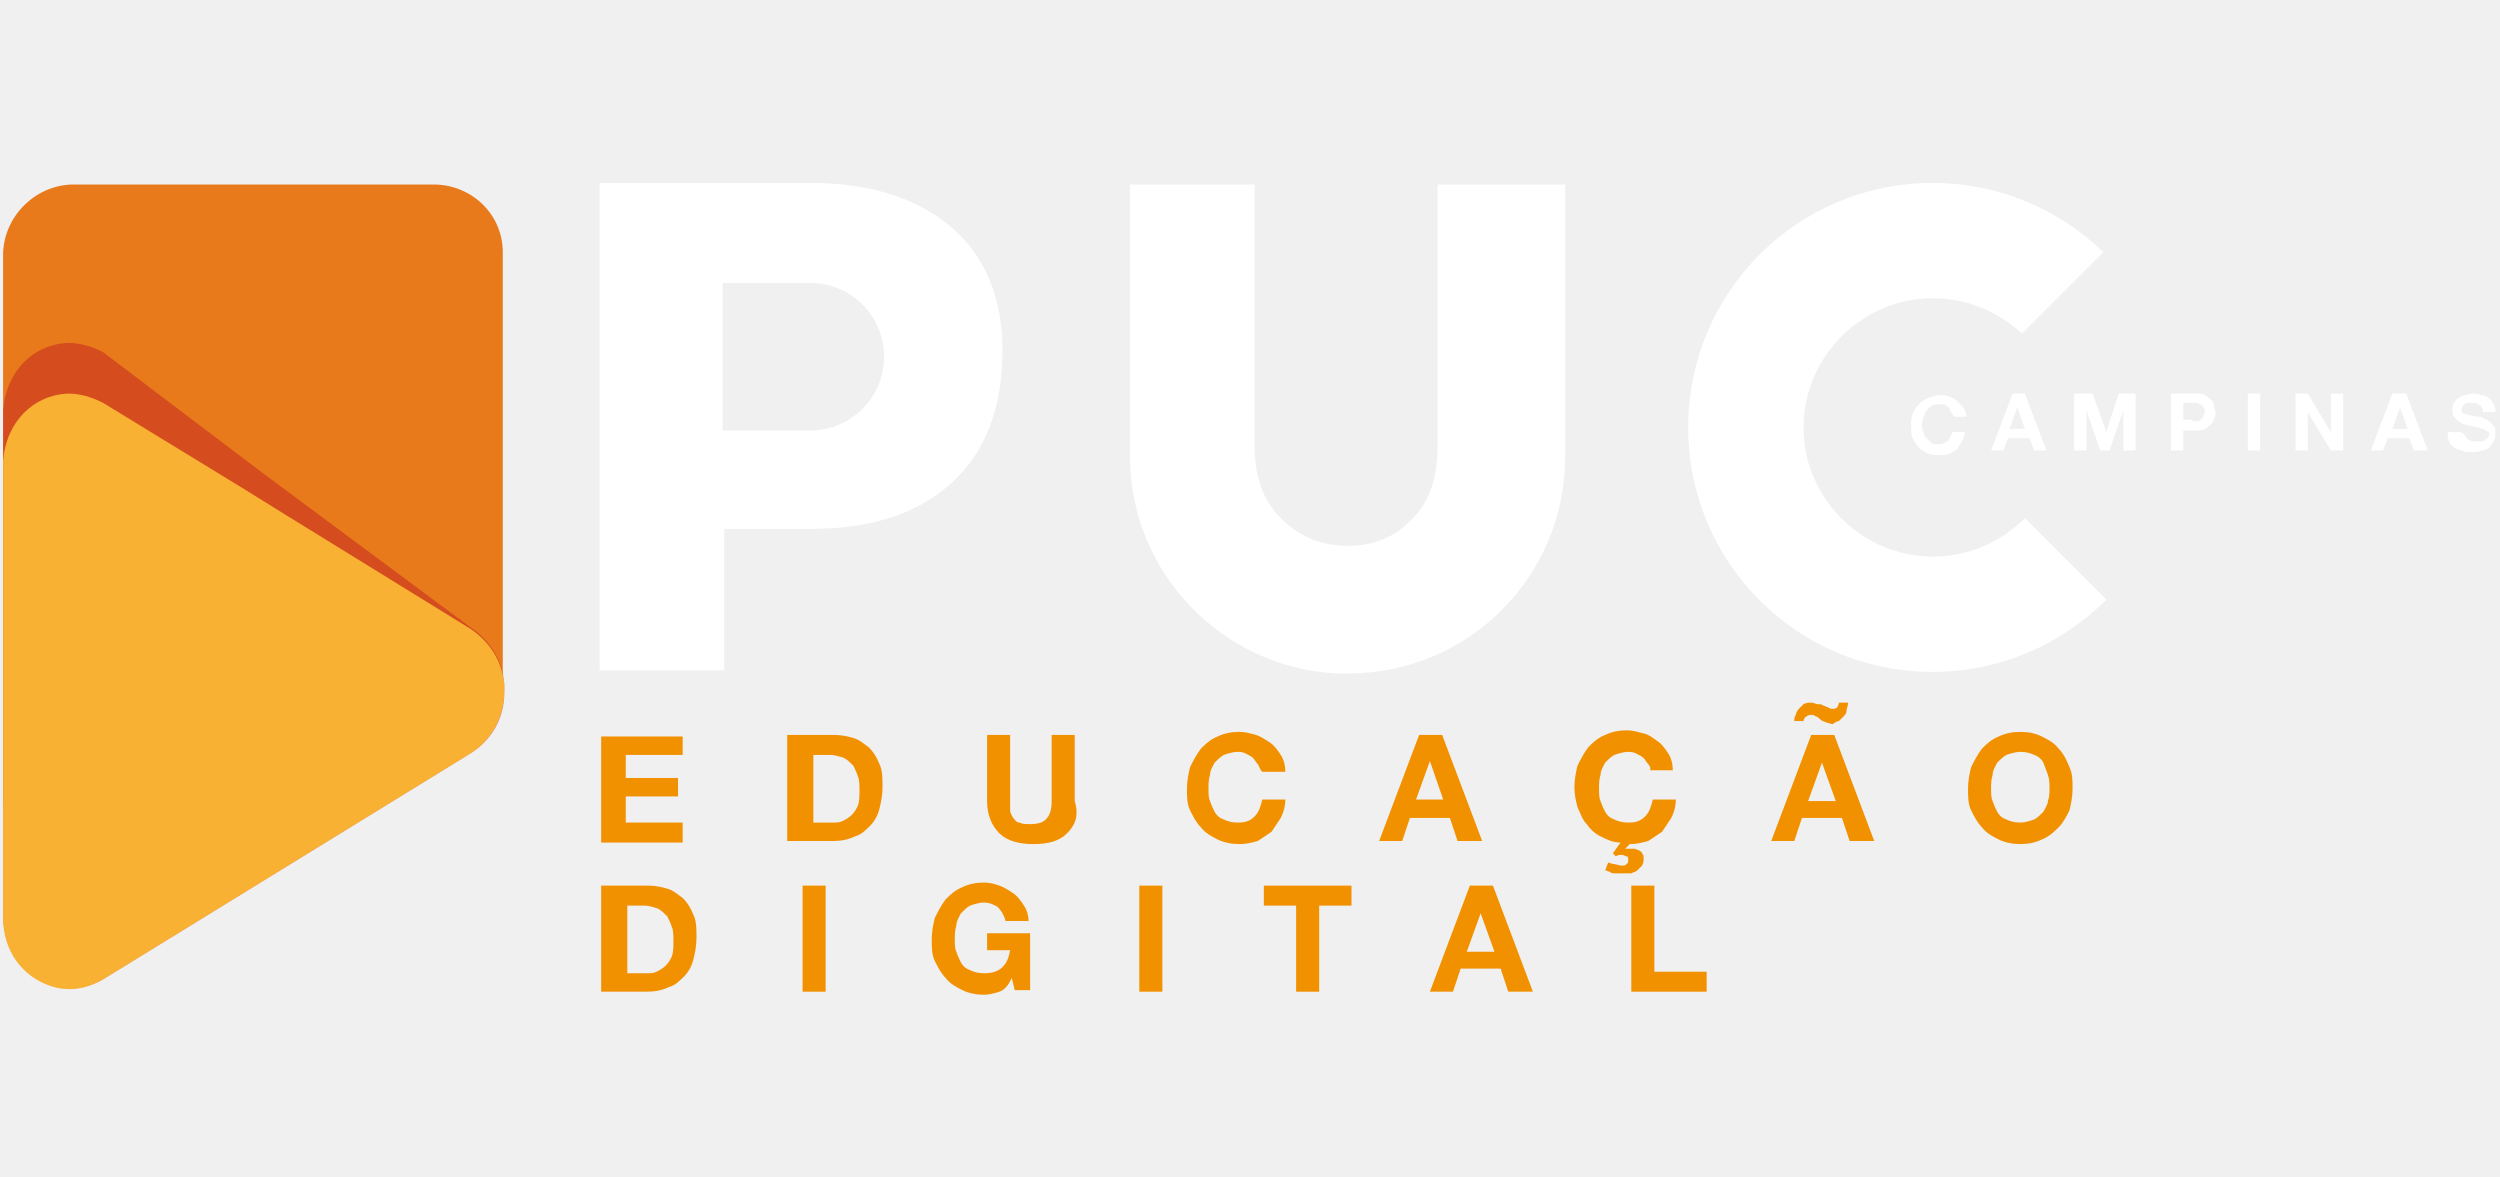
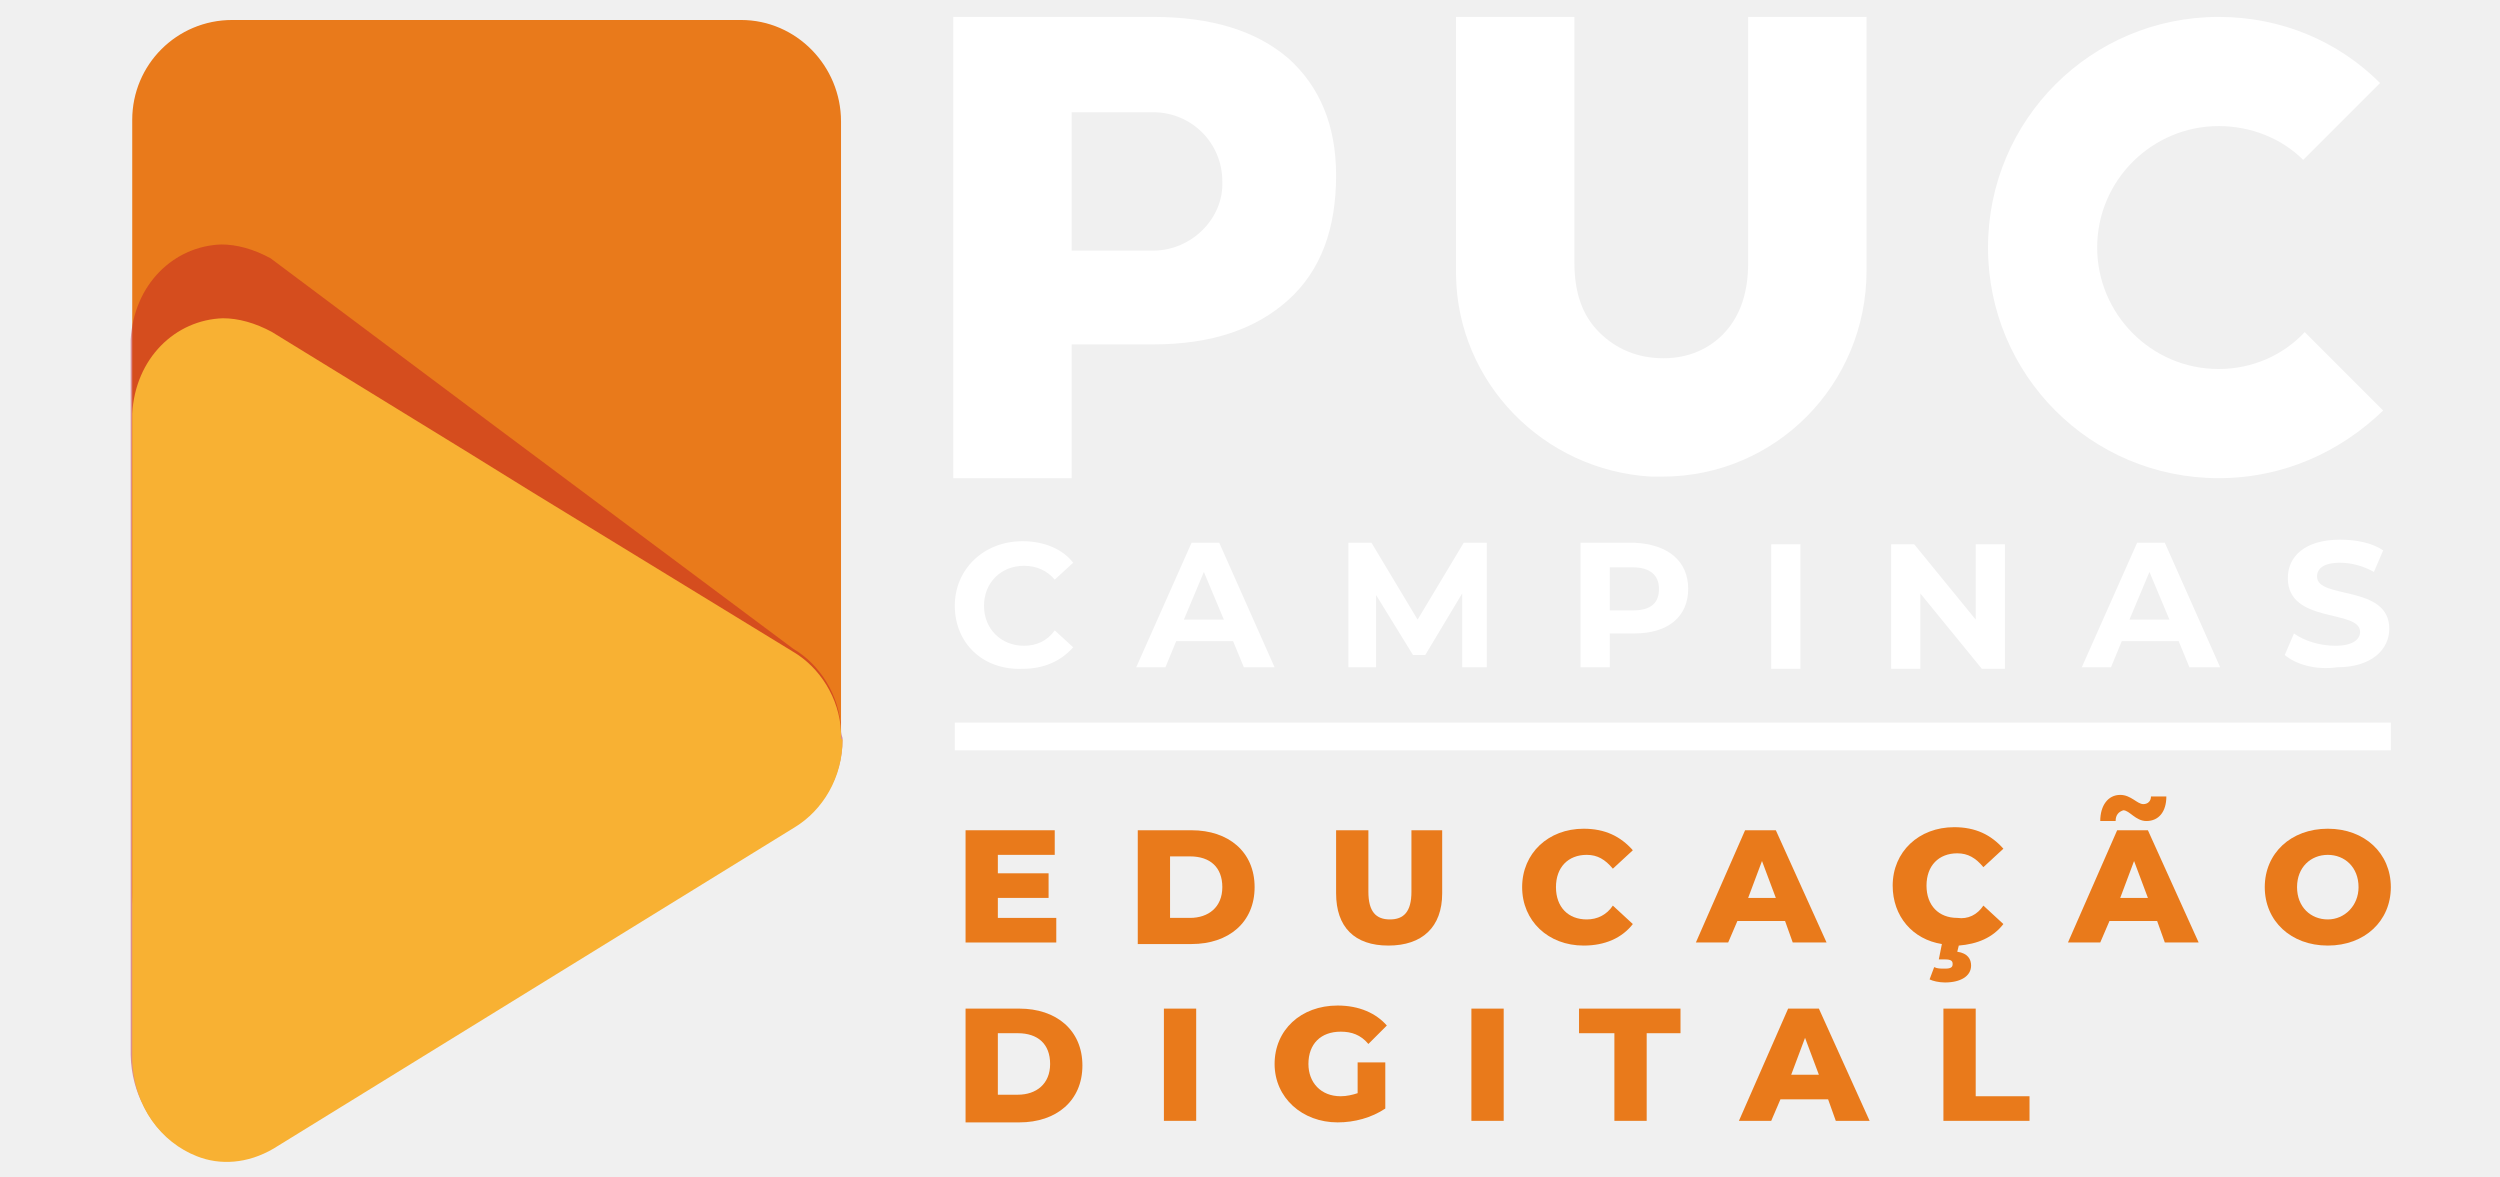
<svg xmlns="http://www.w3.org/2000/svg" version="1.1" id="Layer_1" x="0px" y="0px" viewBox="0 0 162.6 76.5" style="enable-background:new 0 0 162.6 76.5;" xml:space="preserve">
  <style type="text/css">
	.st0{fill:#E97A1B;}
	.st1{opacity:0.45;}
	.st2{fill:#BD1622;}
	.st3{fill:none;}
	.st4{fill:#F8B133;}
- 	.st5{fill:#F29100;}
- 	.st6{fill:#FFFFFF;}
+ 	.st5{fill:#FFFFFF;}
</style>
  <g>
    <g>
      <g>
-         <path class="st0" d="M28.2,12H4.8c-2.5,0-4.6,2.1-4.6,4.6V52c0,2.5,2.1,4.6,4.6,4.6l23.3-7.3c2.5,0,4.6-2.1,4.6-4.6V16.6     C32.8,14,30.7,12,28.2,12z" />
+         <g>
+           <path class="st0" d="M48.2,1.3H15.1c-3.6,0-6.5,2.9-6.5,6.5V58c0,3.6,2.9,6.5,6.5,6.5l33.1-10.3c3.6,0,6.5-2.9,6.5-6.5V7.9      C54.7,4.3,51.8,1.3,48.2,1.3z" />
+         </g>
      </g>
-     </g>
-     <g class="st1">
-       <path class="st2" d="M32.8,44.5c-0.1-1.6-1-2.9-2.2-3.7L17,30.7L6.7,22.9c-0.8-0.4-1.5-0.6-2.3-0.6c-2.2,0.1-4,1.8-4.2,4.4    c0,0.1,0,0.2,0,0.3v32.5c0.1,3.6,3.5,5.8,6.5,4.1l23.9-14.7c1.3-0.8,2.2-2.2,2.2-3.9c0,0,0-0.1,0-0.1    C32.8,44.7,32.8,44.6,32.8,44.5z M32.8,44.5c-0.1-1.6-1-2.9-2.2-3.7l-14.8-9.1l-9.1-5.6c-0.8-0.4-1.5-0.6-2.3-0.6    c-2.2,0.1-4,1.8-4.2,4.4c0,0.1,0,0.2,0,0.3v29.4c0.1,3.6,3.5,5.8,6.5,4.1l23.9-14.7c1.3-0.8,2.2-2.2,2.2-3.9c0,0,0-0.1,0-0.1    C32.8,44.7,32.8,44.6,32.8,44.5z M32.8,44.5c-0.1-1.6-1-2.9-2.2-3.7l-14.8-9.1l-9.1-5.6c-0.8-0.4-1.5-0.6-2.3-0.6    c-2.2,0.1-4,1.8-4.2,4.4c0,0.1,0,0.2,0,0.3v29.4c0.1,3.6,3.5,5.8,6.5,4.1l23.9-14.7c1.3-0.8,2.2-2.2,2.2-3.9c0,0,0-0.1,0-0.1    C32.8,44.7,32.8,44.6,32.8,44.5z M32.8,44.5c-0.1-1.6-1-2.9-2.2-3.7l-14.8-9.1l-9.1-5.6c-0.8-0.4-1.5-0.6-2.3-0.6    c-2.2,0.1-4,1.8-4.2,4.4c0,0.1,0,0.2,0,0.3v29.4c0.1,3.6,3.5,5.8,6.5,4.1l23.9-14.7c1.3-0.8,2.2-2.2,2.2-3.9c0,0,0-0.1,0-0.1    C32.8,44.7,32.8,44.6,32.8,44.5z M32.8,44.5c-0.1-1.6-1-2.9-2.2-3.7l-14.8-9.1l-9.1-5.6c-0.8-0.4-1.5-0.6-2.3-0.6    c-2.2,0.1-4,1.8-4.2,4.4c0,0.1,0,0.2,0,0.3v29.4c0.1,3.6,3.5,5.8,6.5,4.1l23.9-14.7c1.3-0.8,2.2-2.2,2.2-3.9c0,0,0-0.1,0-0.1    C32.8,44.7,32.8,44.6,32.8,44.5z M32.8,44.5c-0.1-1.6-1-2.9-2.2-3.7l-14.8-9.1l-9.1-5.6c-0.8-0.4-1.5-0.6-2.3-0.6    c-2.2,0.1-4,1.8-4.2,4.4c0,0.1,0,0.2,0,0.3v29.4c0.1,3.6,3.5,5.8,6.5,4.1l23.9-14.7c1.3-0.8,2.2-2.2,2.2-3.9c0,0,0-0.1,0-0.1    C32.8,44.7,32.8,44.6,32.8,44.5z" />
-     </g>
-     <g>
-       <line class="st3" x1="14.7" y1="39.1" x2="14.7" y2="38.3" />
-     </g>
-     <g>
-       <path class="st4" d="M32.8,44.9c0-0.1,0-0.1,0-0.2v-0.1c-0.1-1.6-1-2.9-2.2-3.7l-12-7.4l-2.9-1.8l-9-5.5c-0.8-0.4-1.5-0.6-2.3-0.6    c-2.2,0.1-4,1.8-4.2,4.4c0,0.1,0,0.2,0,0.3v29.4c0,2.2,1.3,3.8,3,4.4c1.1,0.4,2.3,0.3,3.5-0.4L30.6,49    C31.9,48.2,32.8,46.7,32.8,44.9C32.8,45,32.8,44.9,32.8,44.9z M32.8,44.9c0-0.1,0-0.1,0-0.2v-0.1c-0.1-1.6-1-2.9-2.2-3.7l-12-7.4    l-2.9-1.8l-9-5.5c-0.8-0.4-1.5-0.6-2.3-0.6c-2.2,0.1-4,1.8-4.2,4.4c0,0.1,0,0.2,0,0.3v29.4c0,2.2,1.3,3.8,3,4.4    c1.1,0.4,2.3,0.3,3.5-0.4L30.6,49C31.9,48.2,32.8,46.7,32.8,44.9C32.8,45,32.8,44.9,32.8,44.9z M32.8,44.9c0-0.1,0-0.1,0-0.2v-0.1    c-0.1-1.6-1-2.9-2.2-3.7l-12-7.4l-2.9-1.8l-9-5.5c-0.8-0.4-1.5-0.6-2.3-0.6c-2.2,0.1-4,1.8-4.2,4.4c0,0.1,0,0.2,0,0.3v29.4    c0,2.2,1.3,3.8,3,4.4c1.1,0.4,2.3,0.3,3.5-0.4L30.6,49C31.9,48.2,32.8,46.7,32.8,44.9C32.8,45,32.8,44.9,32.8,44.9z M32.8,44.9    c0-0.1,0-0.1,0-0.2v-0.1c-0.1-1.6-1-2.9-2.2-3.7l-12-7.4l-2.9-1.8l-9-5.5c-0.8-0.4-1.5-0.6-2.3-0.6c-2.2,0.1-4,1.8-4.2,4.4    c0,0.1,0,0.2,0,0.3v29.4c0,2.2,1.3,3.8,3,4.4c1.1,0.4,2.3,0.3,3.5-0.4L30.6,49C31.9,48.2,32.8,46.7,32.8,44.9    C32.8,45,32.8,44.9,32.8,44.9z M32.8,44.9c0-0.1,0-0.1,0-0.2v-0.1c-0.1-1.6-1-2.9-2.2-3.7l-12-7.4l-2.9-1.8l-9-5.5    c-0.8-0.4-1.5-0.6-2.3-0.6c-2.2,0.1-4,1.8-4.2,4.4c0,0.1,0,0.2,0,0.3v29.4c0,2.2,1.3,3.8,3,4.4c1.1,0.4,2.3,0.3,3.5-0.4L30.6,49    C31.9,48.2,32.8,46.7,32.8,44.9C32.8,45,32.8,44.9,32.8,44.9z M32.8,44.9c0-0.1,0-0.1,0-0.2v-0.1c-0.1-1.6-1-2.9-2.2-3.7l-12-7.4    l-2.9-1.8l-9-5.5c-0.8-0.4-1.5-0.6-2.3-0.6c-2.2,0.1-4,1.8-4.2,4.4c0,0.1,0,0.2,0,0.3v29.4c0,2.2,1.3,3.8,3,4.4    c1.1,0.4,2.3,0.3,3.5-0.4L30.6,49C31.9,48.2,32.8,46.7,32.8,44.9C32.8,45,32.8,44.9,32.8,44.9z" />
-     </g>
-     <g>
-       <path class="st5" d="M44.4,47.8v1.3h-3.7v1.5h3.4v1.2h-3.4v1.7h3.7v1.3h-5.3v-6.9H44.4z" />
-       <path class="st5" d="M54.3,47.8c0.4,0,0.9,0.1,1.2,0.2c0.4,0.1,0.7,0.4,1,0.6c0.3,0.3,0.5,0.6,0.7,1.1c0.2,0.4,0.2,0.9,0.2,1.5    c0,0.5-0.1,1-0.2,1.4c-0.1,0.4-0.3,0.8-0.6,1.1c-0.3,0.3-0.6,0.6-1,0.7c-0.4,0.2-0.9,0.3-1.4,0.3h-3v-6.9H54.3z M54.2,53.5    c0.2,0,0.4,0,0.6-0.1c0.2-0.1,0.4-0.2,0.6-0.4c0.2-0.2,0.3-0.4,0.4-0.6c0.1-0.3,0.1-0.6,0.1-1c0-0.3,0-0.7-0.1-0.9    c-0.1-0.3-0.2-0.5-0.3-0.7c-0.2-0.2-0.4-0.4-0.6-0.5c-0.3-0.1-0.6-0.2-0.9-0.2h-1.1v4.4H54.2z" />
-       <path class="st5" d="M69.4,54.2c-0.5,0.5-1.2,0.7-2.2,0.7c-0.9,0-1.7-0.2-2.2-0.7c-0.5-0.5-0.8-1.2-0.8-2.1v-4.3h1.5v4.3    c0,0.2,0,0.4,0,0.6c0,0.2,0.1,0.3,0.2,0.5c0.1,0.1,0.2,0.3,0.4,0.3c0.2,0.1,0.4,0.1,0.7,0.1c0.5,0,0.9-0.1,1.1-0.4    c0.2-0.2,0.3-0.6,0.3-1.1v-4.3h1.5v4.3C70.2,53.1,69.9,53.7,69.4,54.2z" />
-       <path class="st5" d="M81.8,49.7c-0.1-0.1-0.2-0.3-0.3-0.4c-0.1-0.1-0.3-0.2-0.5-0.3c-0.2-0.1-0.4-0.1-0.5-0.1    c-0.3,0-0.6,0.1-0.9,0.2c-0.2,0.1-0.4,0.3-0.6,0.5c-0.1,0.2-0.3,0.5-0.3,0.8c-0.1,0.3-0.1,0.6-0.1,0.9c0,0.3,0,0.6,0.1,0.8    c0.1,0.3,0.2,0.5,0.3,0.7c0.1,0.2,0.3,0.4,0.6,0.5c0.2,0.1,0.5,0.2,0.9,0.2c0.5,0,0.8-0.1,1.1-0.4c0.3-0.3,0.4-0.7,0.5-1.1h1.5    c0,0.4-0.1,0.8-0.3,1.2c-0.2,0.3-0.4,0.6-0.6,0.9c-0.3,0.2-0.6,0.4-0.9,0.6c-0.4,0.1-0.7,0.2-1.2,0.2c-0.5,0-1-0.1-1.4-0.3    c-0.4-0.2-0.8-0.4-1.1-0.8c-0.3-0.3-0.5-0.7-0.7-1.1c-0.2-0.4-0.2-0.9-0.2-1.4c0-0.5,0.1-1,0.2-1.4c0.2-0.4,0.4-0.8,0.7-1.2    c0.3-0.3,0.6-0.6,1.1-0.8c0.4-0.2,0.9-0.3,1.4-0.3c0.4,0,0.7,0.1,1.1,0.2c0.3,0.1,0.6,0.3,0.9,0.5c0.3,0.2,0.5,0.5,0.7,0.8    c0.2,0.3,0.3,0.7,0.3,1.1h-1.5C81.9,50,81.9,49.8,81.8,49.7z" />
-       <path class="st5" d="M93.8,47.8l2.6,6.9h-1.6l-0.5-1.5h-2.6l-0.5,1.5h-1.5l2.6-6.9H93.8z M93.9,52.1L93,49.5h0l-0.9,2.5H93.9z" />
-       <path class="st5" d="M107.2,49.7c-0.1-0.1-0.2-0.3-0.3-0.4c-0.1-0.1-0.3-0.2-0.5-0.3c-0.2-0.1-0.4-0.1-0.5-0.1    c-0.3,0-0.6,0.1-0.9,0.2c-0.2,0.1-0.4,0.3-0.6,0.5c-0.1,0.2-0.3,0.5-0.3,0.8c-0.1,0.3-0.1,0.6-0.1,0.9c0,0.3,0,0.6,0.1,0.8    c0.1,0.3,0.2,0.5,0.3,0.7c0.1,0.2,0.3,0.4,0.6,0.5c0.2,0.1,0.5,0.2,0.9,0.2c0.5,0,0.8-0.1,1.1-0.4c0.3-0.3,0.4-0.7,0.5-1.1h1.5    c0,0.4-0.1,0.8-0.3,1.2c-0.2,0.3-0.4,0.6-0.6,0.9c-0.3,0.2-0.6,0.4-0.9,0.6c-0.4,0.1-0.7,0.2-1.2,0.2l-0.3,0.3h0    c0.1,0,0.2,0,0.3,0c0.1,0,0.2,0,0.3,0c0.1,0,0.2,0.1,0.3,0.1c0.1,0.1,0.2,0.1,0.2,0.2c0.1,0.1,0.1,0.2,0.1,0.3    c0,0.2,0,0.3-0.1,0.5c-0.1,0.1-0.2,0.2-0.3,0.3c-0.1,0.1-0.2,0.1-0.4,0.2c-0.1,0-0.3,0-0.4,0c-0.2,0-0.3,0-0.4,0    c-0.1,0-0.2,0-0.3,0s-0.2,0-0.3-0.1c-0.1,0-0.2-0.1-0.3-0.1l0.2-0.5c0.1,0,0.2,0.1,0.4,0.1c0.1,0,0.3,0.1,0.5,0.1    c0.1,0,0.2,0,0.3-0.1c0.1-0.1,0.1-0.1,0.1-0.3c0-0.1,0-0.2-0.1-0.2c-0.1,0-0.2-0.1-0.3-0.1c-0.1,0-0.3,0-0.4,0.1l-0.2-0.2l0.5-0.7    c-0.5,0-0.9-0.2-1.3-0.4c-0.4-0.2-0.7-0.5-0.9-0.8c-0.3-0.3-0.4-0.7-0.6-1.1c-0.1-0.4-0.2-0.8-0.2-1.3c0-0.5,0.1-1,0.2-1.4    c0.2-0.4,0.4-0.8,0.7-1.2c0.3-0.3,0.6-0.6,1.1-0.8c0.4-0.2,0.9-0.3,1.4-0.3c0.4,0,0.7,0.1,1.1,0.2s0.6,0.3,0.9,0.5    c0.3,0.2,0.5,0.5,0.7,0.8c0.2,0.3,0.3,0.7,0.3,1.1h-1.5C107.4,50,107.3,49.8,107.2,49.7z" />
-       <path class="st5" d="M119.3,47.8l2.6,6.9h-1.6l-0.5-1.5h-2.6l-0.5,1.5h-1.5l2.6-6.9H119.3z M119.6,46.9c0.1-0.1,0.2-0.2,0.3-0.3    c0.1-0.1,0.2-0.2,0.2-0.4c0-0.1,0.1-0.3,0.1-0.5h-0.6c0,0.1-0.1,0.3-0.1,0.3c-0.1,0.1-0.2,0.1-0.3,0.1c-0.1,0-0.2,0-0.3-0.1    c-0.1,0-0.2-0.1-0.3-0.1c-0.1-0.1-0.2-0.1-0.4-0.1c-0.1,0-0.2-0.1-0.4-0.1c-0.2,0-0.3,0-0.5,0.1c-0.1,0.1-0.2,0.2-0.3,0.3    c-0.1,0.1-0.2,0.3-0.2,0.4c-0.1,0.1-0.1,0.3-0.1,0.4h0.6c0-0.1,0.1-0.3,0.2-0.3c0.1-0.1,0.2-0.1,0.3-0.1c0.1,0,0.2,0,0.3,0.1    c0.1,0,0.2,0.1,0.3,0.2c0.1,0.1,0.2,0.1,0.4,0.2c0.1,0,0.3,0.1,0.4,0.1C119.3,47,119.5,46.9,119.6,46.9z M119.4,52.1l-0.9-2.5h0    l-0.9,2.5H119.4z" />
-       <path class="st5" d="M128.2,49.9c0.2-0.4,0.4-0.8,0.7-1.2c0.3-0.3,0.6-0.6,1.1-0.8c0.4-0.2,0.9-0.3,1.4-0.3c0.5,0,1,0.1,1.4,0.3    c0.4,0.2,0.8,0.4,1.1,0.8c0.3,0.3,0.5,0.7,0.7,1.2c0.2,0.4,0.2,0.9,0.2,1.4c0,0.5-0.1,1-0.2,1.4c-0.2,0.4-0.4,0.8-0.7,1.1    c-0.3,0.3-0.6,0.6-1.1,0.8c-0.4,0.2-0.9,0.3-1.4,0.3c-0.5,0-1-0.1-1.4-0.3c-0.4-0.2-0.8-0.4-1.1-0.8c-0.3-0.3-0.5-0.7-0.7-1.1    c-0.2-0.4-0.2-0.9-0.2-1.4C128,50.8,128.1,50.3,128.2,49.9z M129.6,52.1c0.1,0.3,0.2,0.5,0.3,0.7c0.1,0.2,0.3,0.4,0.6,0.5    c0.2,0.1,0.5,0.2,0.9,0.2c0.3,0,0.6-0.1,0.9-0.2c0.2-0.1,0.4-0.3,0.6-0.5c0.1-0.2,0.3-0.5,0.3-0.7c0.1-0.3,0.1-0.6,0.1-0.8    c0-0.3,0-0.6-0.1-0.9c-0.1-0.3-0.2-0.5-0.3-0.8c-0.1-0.2-0.3-0.4-0.6-0.5c-0.2-0.1-0.5-0.2-0.9-0.2c-0.3,0-0.6,0.1-0.9,0.2    c-0.2,0.1-0.4,0.3-0.6,0.5c-0.1,0.2-0.3,0.5-0.3,0.8c-0.1,0.3-0.1,0.6-0.1,0.9C129.5,51.6,129.5,51.9,129.6,52.1z" />
-       <path class="st5" d="M42.2,57.6c0.4,0,0.9,0.1,1.2,0.2c0.4,0.1,0.7,0.4,1,0.6c0.3,0.3,0.5,0.6,0.7,1.1c0.2,0.4,0.2,0.9,0.2,1.5    c0,0.5-0.1,1-0.2,1.4c-0.1,0.4-0.3,0.8-0.6,1.1c-0.3,0.3-0.6,0.6-1,0.7c-0.4,0.2-0.9,0.3-1.4,0.3h-3v-6.9H42.2z M42.1,63.3    c0.2,0,0.4,0,0.6-0.1c0.2-0.1,0.4-0.2,0.6-0.4c0.2-0.2,0.3-0.4,0.4-0.6c0.1-0.3,0.1-0.6,0.1-1c0-0.3,0-0.7-0.1-0.9    c-0.1-0.3-0.2-0.5-0.3-0.7c-0.2-0.2-0.4-0.4-0.6-0.5c-0.3-0.1-0.6-0.2-0.9-0.2h-1.1v4.4H42.1z" />
-       <path class="st5" d="M53.7,57.6v6.9h-1.5v-6.9H53.7z" />
-       <path class="st5" d="M65,64.5c-0.3,0.1-0.7,0.2-1,0.2c-0.5,0-1-0.1-1.4-0.3c-0.4-0.2-0.8-0.4-1.1-0.8c-0.3-0.3-0.5-0.7-0.7-1.1    c-0.2-0.4-0.2-0.9-0.2-1.4c0-0.5,0.1-1,0.2-1.4c0.2-0.4,0.4-0.8,0.7-1.2c0.3-0.3,0.6-0.6,1.1-0.8c0.4-0.2,0.9-0.3,1.4-0.3    c0.4,0,0.7,0.1,1,0.2c0.3,0.1,0.6,0.3,0.9,0.5c0.3,0.2,0.5,0.5,0.7,0.8c0.2,0.3,0.3,0.7,0.3,1h-1.5c-0.1-0.4-0.3-0.7-0.5-0.9    c-0.3-0.2-0.6-0.3-0.9-0.3c-0.3,0-0.6,0.1-0.9,0.2c-0.2,0.1-0.4,0.3-0.6,0.5c-0.1,0.2-0.3,0.5-0.3,0.8c-0.1,0.3-0.1,0.6-0.1,0.9    c0,0.3,0,0.6,0.1,0.8c0.1,0.3,0.2,0.5,0.3,0.7c0.1,0.2,0.3,0.4,0.6,0.5c0.2,0.1,0.5,0.2,0.9,0.2c0.5,0,0.9-0.1,1.2-0.4    c0.3-0.3,0.4-0.6,0.5-1.1h-1.5v-1.1H67v3.7h-1l-0.2-0.8C65.6,64.1,65.3,64.4,65,64.5z" />
-       <path class="st5" d="M75.6,57.6v6.9h-1.5v-6.9H75.6z" />
-       <path class="st5" d="M82.2,58.9v-1.3h5.7v1.3h-2.1v5.6h-1.5v-5.6H82.2z" />
-       <path class="st5" d="M97.1,57.6l2.6,6.9h-1.6L97.6,63H95l-0.5,1.5h-1.5l2.6-6.9H97.1z M97.2,61.9l-0.9-2.5h0l-0.9,2.5H97.2z" />
-       <path class="st5" d="M107.6,57.6v5.6h3.4v1.3h-4.9v-6.9H107.6z" />
+       <g class="st1">
+         <path class="st2" d="M54.7,47.4c-0.1-2.2-1.4-4.2-3.1-5.2L32.3,27.8l-14.7-11c-1.1-0.6-2.2-0.9-3.2-0.9c-3.1,0.1-5.7,2.6-5.9,6.2     c0,0.1,0,0.2,0,0.4v46.1c0.1,5.1,4.9,8.2,9.2,5.8l33.9-20.9c1.8-1.1,3.1-3.2,3.1-5.6c0,0,0-0.1,0-0.1     C54.7,47.7,54.7,47.6,54.7,47.4z M54.7,47.4c-0.1-2.2-1.4-4.2-3.1-5.2l-21-12.9l-12.9-7.9c-1.1-0.6-2.2-0.9-3.2-0.8     c-3.1,0.1-5.7,2.6-5.9,6.2c0,0.1,0,0.2,0,0.4v41.6c0.1,5.1,4.9,8.2,9.2,5.8l33.9-20.9c1.8-1.1,3.1-3.2,3.1-5.6c0,0,0-0.1,0-0.1     C54.7,47.7,54.7,47.6,54.7,47.4z M54.7,47.4c-0.1-2.2-1.4-4.2-3.1-5.2l-21-12.9l-12.9-7.9c-1.1-0.6-2.2-0.9-3.2-0.8     c-3.1,0.1-5.7,2.6-5.9,6.2c0,0.1,0,0.2,0,0.4v41.6c0.1,5.1,4.9,8.2,9.2,5.8l33.9-20.9c1.8-1.1,3.1-3.2,3.1-5.6c0,0,0-0.1,0-0.1     C54.7,47.7,54.7,47.6,54.7,47.4z M54.7,47.4c-0.1-2.2-1.4-4.2-3.1-5.2l-21-12.9l-12.9-7.9c-1.1-0.6-2.2-0.9-3.2-0.8     c-3.1,0.1-5.7,2.6-5.9,6.2c0,0.1,0,0.2,0,0.4v41.6c0.1,5.1,4.9,8.2,9.2,5.8l33.9-20.9c1.8-1.1,3.1-3.2,3.1-5.6c0,0,0-0.1,0-0.1     C54.7,47.7,54.7,47.6,54.7,47.4z M54.7,47.4c-0.1-2.2-1.4-4.2-3.1-5.2l-21-12.9l-12.9-7.9c-1.1-0.6-2.2-0.9-3.2-0.8     c-3.1,0.1-5.7,2.6-5.9,6.2c0,0.1,0,0.2,0,0.4v41.6c0.1,5.1,4.9,8.2,9.2,5.8l33.9-20.9c1.8-1.1,3.1-3.2,3.1-5.6c0,0,0-0.1,0-0.1     C54.7,47.7,54.7,47.6,54.7,47.4z M54.7,47.4c-0.1-2.2-1.4-4.2-3.1-5.2l-21-12.9l-12.9-7.9c-1.1-0.6-2.2-0.9-3.2-0.8     c-3.1,0.1-5.7,2.6-5.9,6.2c0,0.1,0,0.2,0,0.4v41.6c0.1,5.1,4.9,8.2,9.2,5.8l33.9-20.9c1.8-1.1,3.1-3.2,3.1-5.6c0,0,0-0.1,0-0.1     C54.7,47.7,54.7,47.6,54.7,47.4z" />
+       </g>
+       <g>
+         <line class="st3" x1="31.6" y1="39.8" x2="31.6" y2="38.6" />
+       </g>
+       <g>
+         <path class="st4" d="M54.7,48c0-0.1,0-0.2,0-0.3v-0.1c-0.1-2.2-1.4-4.2-3.1-5.2L34.6,32l-4.2-2.6l-12.7-7.8     c-1.1-0.6-2.2-0.9-3.2-0.9c-3.1,0.1-5.7,2.6-5.9,6.2c0,0.1,0,0.2,0,0.4v41.6c0.1,3.1,1.9,5.4,4.2,6.3c1.5,0.6,3.3,0.5,5-0.5     l33.9-20.9c1.8-1.1,3.1-3.2,3.1-5.7C54.7,48.1,54.7,48,54.7,48z M54.7,48c0-0.1,0-0.2,0-0.3v-0.1c-0.1-2.2-1.4-4.2-3.1-5.2     L34.6,32l-4.2-2.6l-12.7-7.8c-1.1-0.6-2.2-0.9-3.2-0.9c-3.1,0.1-5.7,2.6-5.9,6.2c0,0.1,0,0.2,0,0.4v41.6c0.1,3.1,1.9,5.4,4.2,6.3     c1.5,0.6,3.3,0.5,5-0.5l33.9-20.9c1.8-1.1,3.1-3.2,3.1-5.7C54.7,48.1,54.7,48,54.7,48z M54.7,48c0-0.1,0-0.2,0-0.3v-0.1     c-0.1-2.2-1.4-4.2-3.1-5.2L34.6,32l-4.2-2.6l-12.7-7.8c-1.1-0.6-2.2-0.9-3.2-0.9c-3.1,0.1-5.7,2.6-5.9,6.2c0,0.1,0,0.2,0,0.4     v41.6c0.1,3.1,1.9,5.4,4.2,6.3c1.5,0.6,3.3,0.5,5-0.5l33.9-20.9c1.8-1.1,3.1-3.2,3.1-5.7C54.7,48.1,54.7,48,54.7,48z M54.7,48     c0-0.1,0-0.2,0-0.3v-0.1c-0.1-2.2-1.4-4.2-3.1-5.2L34.6,32l-4.2-2.6l-12.7-7.8c-1.1-0.6-2.2-0.9-3.2-0.9     c-3.1,0.1-5.7,2.6-5.9,6.2c0,0.1,0,0.2,0,0.4v41.6c0.1,3.1,1.9,5.4,4.2,6.3c1.5,0.6,3.3,0.5,5-0.5l33.9-20.9     c1.8-1.1,3.1-3.2,3.1-5.7C54.7,48.1,54.7,48,54.7,48z M54.7,48c0-0.1,0-0.2,0-0.3v-0.1c-0.1-2.2-1.4-4.2-3.1-5.2L34.6,32     l-4.2-2.6l-12.7-7.8c-1.1-0.6-2.2-0.9-3.2-0.9c-3.1,0.1-5.7,2.6-5.9,6.2c0,0.1,0,0.2,0,0.4v41.6c0.1,3.1,1.9,5.4,4.2,6.3     c1.5,0.6,3.3,0.5,5-0.5l33.9-20.9c1.8-1.1,3.1-3.2,3.1-5.7C54.7,48.1,54.7,48,54.7,48z M54.7,48c0-0.1,0-0.2,0-0.3v-0.1     c-0.1-2.2-1.4-4.2-3.1-5.2L34.6,32l-4.2-2.6l-12.7-7.8c-1.1-0.6-2.2-0.9-3.2-0.9c-3.1,0.1-5.7,2.6-5.9,6.2c0,0.1,0,0.2,0,0.4     v41.6c0.1,3.1,1.9,5.4,4.2,6.3c1.5,0.6,3.3,0.5,5-0.5l33.9-20.9c1.8-1.1,3.1-3.2,3.1-5.7C54.7,48.1,54.7,48,54.7,48z" />
+       </g>
    </g>
    <g>
      <g>
-         <g>
-           <path class="st6" d="M61.9,14.8c-2.2-1.9-5.3-2.9-9.2-2.9H39v31.7h8.1v-9.2h5.6c4,0,7-1,9.2-3c2.2-2,3.3-4.9,3.3-8.6      C65.2,19.4,64.1,16.7,61.9,14.8L61.9,14.8z M52.7,28c-0.1,0-0.1,0-0.2,0c-0.1,0-0.2,0-0.3,0h-5.2v-9.6h5.2c0.1,0,0.2,0,0.3,0      c0.1,0,0.1,0,0.2,0c2.6,0,4.8,2.1,4.8,4.8C57.5,25.9,55.3,28,52.7,28z" />
-         </g>
-         <g>
-           <path class="st6" d="M93.5,12v4.8v12.2c0,2-0.5,3.6-1.6,4.7c-1.1,1.2-2.5,1.8-4.2,1.8c-1.8,0-3.2-0.6-4.4-1.8      c-1.2-1.2-1.7-2.8-1.7-4.7V16.8V12h-8.1v17.3c0,0.1,0,0.2,0,0.3c0,0.1,0,0.2,0,0.3c0.1,7.4,6,13.5,13.4,13.9c0.3,0,0.5,0,0.8,0      c0,0,0,0,0,0c7.8,0,14.1-6.3,14.1-14.1V12H93.5z" />
-         </g>
-         <g>
-           <path class="st6" d="M131.7,33.7c-1.5,1.5-3.6,2.5-6,2.5c-4.6,0-8.4-3.8-8.4-8.4c0-4.6,3.8-8.4,8.4-8.4c2.3,0,4.3,0.9,5.8,2.3      l5.3-5.3c-2.9-2.8-6.8-4.5-11.1-4.5c-8.8,0-15.9,7.1-15.9,15.9c0,8.8,7.1,15.9,15.9,15.9c4.4,0,8.4-1.8,11.3-4.7L131.7,33.7z" />
-         </g>
+         <path class="st5" d="M83.8,3.8c-2.1-1.8-5-2.7-8.8-2.7h-13v30h7.7v-8.7H75c3.8,0,6.7-1,8.8-2.9c2.1-1.9,3.1-4.6,3.1-8.1     C86.9,8.1,85.8,5.6,83.8,3.8L83.8,3.8z M75,16.3c-0.1,0-0.1,0-0.2,0c-0.1,0-0.2,0-0.2,0h-4.9v-9h4.9c0.1,0,0.2,0,0.2,0     c0.1,0,0.1,0,0.2,0c2.5,0,4.5,2,4.5,4.5C79.6,14.2,77.5,16.3,75,16.3z" />
+         <path class="st5" d="M113.7,1.1v4.5v11.5c0,1.9-0.5,3.4-1.5,4.5c-1,1.1-2.4,1.7-4,1.7c-1.7,0-3.1-0.6-4.2-1.7     c-1.1-1.1-1.6-2.6-1.6-4.5V5.6V1.1h-7.7v16.4c0,0.1,0,0.2,0,0.2c0,0.1,0,0.2,0,0.2c0.1,7,5.7,12.7,12.7,13.1c0.2,0,0.5,0,0.7,0     c0,0,0,0,0,0c7.4,0,13.3-6,13.3-13.4V1.1H113.7z" />
+         <path class="st5" d="M149.9,21.6c-1.4,1.5-3.4,2.4-5.6,2.4c-4.4,0-7.9-3.6-7.9-7.9c0-4.4,3.6-7.9,7.9-7.9c2.1,0,4.1,0.8,5.5,2.2     l5-5c-2.7-2.7-6.4-4.3-10.5-4.3c-8.3,0-15,6.7-15,15c0,8.3,6.7,15,15,15c4.2,0,7.9-1.7,10.7-4.4L149.9,21.6z" />
      </g>
-       <g>
-         <path class="st6" d="M126.8,26.6c0-0.1-0.1-0.1-0.2-0.2c-0.1-0.1-0.2-0.1-0.2-0.1c-0.1,0-0.2,0-0.3,0c-0.2,0-0.3,0-0.5,0.1     c-0.1,0.1-0.2,0.2-0.3,0.3c-0.1,0.1-0.1,0.3-0.2,0.4c0,0.2-0.1,0.3-0.1,0.5c0,0.2,0,0.3,0.1,0.5c0,0.1,0.1,0.3,0.2,0.4     c0.1,0.1,0.2,0.2,0.3,0.3c0.1,0.1,0.3,0.1,0.5,0.1c0.2,0,0.4-0.1,0.6-0.2c0.1-0.2,0.2-0.4,0.3-0.6h0.8c0,0.2-0.1,0.4-0.2,0.6     c-0.1,0.2-0.2,0.3-0.3,0.5c-0.1,0.1-0.3,0.2-0.5,0.3c-0.2,0.1-0.4,0.1-0.6,0.1c-0.3,0-0.5,0-0.8-0.1c-0.2-0.1-0.4-0.2-0.6-0.4     c-0.2-0.2-0.3-0.4-0.4-0.6c-0.1-0.2-0.1-0.5-0.1-0.8c0-0.3,0-0.5,0.1-0.8c0.1-0.2,0.2-0.4,0.4-0.6c0.2-0.2,0.3-0.3,0.6-0.4     c0.2-0.1,0.5-0.2,0.8-0.2c0.2,0,0.4,0,0.6,0.1c0.2,0.1,0.3,0.1,0.5,0.3c0.1,0.1,0.3,0.3,0.4,0.4c0.1,0.2,0.2,0.4,0.2,0.6h-0.8     C126.9,26.8,126.8,26.7,126.8,26.6z" />
-         <path class="st6" d="M131.7,25.6l1.4,3.7h-0.8l-0.3-0.8h-1.4l-0.3,0.8h-0.8l1.4-3.7H131.7z M131.7,27.9l-0.5-1.4h0l-0.5,1.4     H131.7z" />
-         <path class="st6" d="M136.1,25.6l0.9,2.5h0l0.8-2.5h1.1v3.7h-0.8v-2.6h0l-0.9,2.6h-0.6l-0.9-2.6h0v2.6h-0.8v-3.7H136.1z" />
-         <path class="st6" d="M142.8,25.6c0.2,0,0.4,0,0.6,0.1c0.2,0.1,0.3,0.2,0.4,0.3c0.1,0.1,0.2,0.2,0.2,0.4c0,0.1,0.1,0.3,0.1,0.4     c0,0.1,0,0.3-0.1,0.4c0,0.1-0.1,0.3-0.2,0.4c-0.1,0.1-0.2,0.2-0.4,0.3c-0.2,0.1-0.4,0.1-0.6,0.1H142v1.3h-0.8v-3.7H142.8z      M142.6,27.4c0.1,0,0.2,0,0.3,0c0.1,0,0.2,0,0.2-0.1c0.1,0,0.1-0.1,0.2-0.2c0-0.1,0.1-0.2,0.1-0.3c0-0.1,0-0.2-0.1-0.3     c0-0.1-0.1-0.1-0.2-0.2c-0.1,0-0.1-0.1-0.2-0.1c-0.1,0-0.2,0-0.3,0H142v1.1H142.6z" />
-         <path class="st6" d="M147,25.6v3.7h-0.8v-3.7H147z" />
-         <path class="st6" d="M150.1,25.6l1.5,2.5h0v-2.5h0.8v3.7h-0.8l-1.5-2.5h0v2.5h-0.8v-3.7H150.1z" />
-         <path class="st6" d="M156.5,25.6l1.4,3.7H157l-0.3-0.8h-1.4l-0.3,0.8h-0.8l1.4-3.7H156.5z M156.6,27.9l-0.5-1.4h0l-0.5,1.4H156.6     z" />
-         <path class="st6" d="M160.4,28.4c0,0.1,0.1,0.2,0.2,0.2c0.1,0.1,0.2,0.1,0.3,0.1c0.1,0,0.2,0,0.3,0c0.1,0,0.2,0,0.2,0     c0.1,0,0.2,0,0.2-0.1c0.1,0,0.1-0.1,0.2-0.1c0-0.1,0.1-0.1,0.1-0.2c0-0.1,0-0.2-0.1-0.2c-0.1-0.1-0.1-0.1-0.3-0.2     c-0.1,0-0.2-0.1-0.4-0.1c-0.1,0-0.3-0.1-0.4-0.1c-0.1,0-0.3-0.1-0.4-0.1s-0.2-0.1-0.4-0.2c-0.1-0.1-0.2-0.2-0.3-0.3     c-0.1-0.1-0.1-0.3-0.1-0.4c0-0.2,0-0.4,0.1-0.5c0.1-0.1,0.2-0.3,0.3-0.3c0.1-0.1,0.3-0.2,0.4-0.2c0.2,0,0.3-0.1,0.5-0.1     c0.2,0,0.4,0,0.6,0.1c0.2,0,0.3,0.1,0.5,0.2c0.1,0.1,0.2,0.2,0.3,0.4s0.1,0.3,0.1,0.5h-0.8c0-0.1,0-0.2-0.1-0.3     c0-0.1-0.1-0.1-0.2-0.2c-0.1,0-0.1-0.1-0.2-0.1c-0.1,0-0.2,0-0.3,0c-0.1,0-0.1,0-0.2,0c-0.1,0-0.1,0-0.2,0.1     c-0.1,0-0.1,0.1-0.1,0.1c0,0.1-0.1,0.1-0.1,0.2c0,0.1,0,0.1,0,0.2c0,0,0.1,0.1,0.2,0.1c0.1,0,0.2,0.1,0.3,0.1     c0.1,0,0.3,0.1,0.6,0.1c0.1,0,0.2,0,0.3,0.1c0.1,0,0.2,0.1,0.4,0.2c0.1,0.1,0.2,0.2,0.3,0.3s0.1,0.3,0.1,0.5c0,0.2,0,0.3-0.1,0.5     c-0.1,0.1-0.2,0.3-0.3,0.4c-0.1,0.1-0.3,0.2-0.5,0.2c-0.2,0.1-0.4,0.1-0.7,0.1c-0.2,0-0.4,0-0.6-0.1c-0.2-0.1-0.4-0.1-0.5-0.2     s-0.3-0.2-0.3-0.4c-0.1-0.2-0.1-0.4-0.1-0.6h0.8C160.3,28.2,160.3,28.3,160.4,28.4z" />
-       </g>
+     </g>
+     <g>
+       <path class="st5" d="M62.1,39.4c0-2.4,1.9-4.2,4.4-4.2c1.4,0,2.6,0.5,3.3,1.4l-1.2,1.1c-0.5-0.6-1.2-0.9-2-0.9    c-1.5,0-2.6,1.1-2.6,2.6c0,1.5,1.1,2.6,2.6,2.6c0.8,0,1.5-0.3,2-1l1.2,1.1c-0.8,0.9-1.9,1.4-3.3,1.4    C63.9,43.6,62.1,41.8,62.1,39.4z" />
+       <path class="st5" d="M80.2,41.7h-3.7l-0.7,1.7h-1.9l3.6-8.1h1.8l3.6,8.1h-2L80.2,41.7z M79.6,40.3l-1.3-3.1l-1.3,3.1H79.6z" />
+       <path class="st5" d="M95.1,43.4l0-4.8l-2.4,4h-0.8l-2.4-3.9v4.7h-1.8v-8.1h1.5l3,5l3-5h1.5l0,8.1H95.1z" />
+       <path class="st5" d="M109.8,38.3c0,1.8-1.3,2.9-3.5,2.9h-1.6v2.2h-1.9v-8.1h3.5C108.5,35.4,109.8,36.5,109.8,38.3z M107.9,38.3    c0-0.9-0.6-1.4-1.7-1.4h-1.5v2.8h1.5C107.4,39.7,107.9,39.2,107.9,38.3z" />
+       <path class="st5" d="M115.2,35.4h1.9v8.1h-1.9V35.4z" />
+       <path class="st5" d="M130.4,35.4v8.1h-1.5l-4-4.9v4.9H123v-8.1h1.5l4,4.9v-4.9H130.4z" />
+       <path class="st5" d="M141.7,41.7h-3.7l-0.7,1.7h-1.9l3.6-8.1h1.8l3.6,8.1h-2L141.7,41.7z M141.1,40.3l-1.3-3.1l-1.3,3.1H141.1z" />
+       <path class="st5" d="M148.6,42.6l0.6-1.4c0.7,0.5,1.7,0.8,2.7,0.8c1.1,0,1.6-0.4,1.6-0.9c0-1.5-4.7-0.5-4.7-3.5    c0-1.4,1.1-2.5,3.4-2.5c1,0,2.1,0.2,2.8,0.7l-0.6,1.4c-0.7-0.4-1.5-0.6-2.2-0.6c-1.1,0-1.5,0.4-1.5,0.9c0,1.5,4.7,0.5,4.7,3.4    c0,1.3-1.1,2.5-3.4,2.5C150.6,43.6,149.3,43.2,148.6,42.6z" />
+     </g>
+     <rect x="62.1" y="47" class="st5" width="93.4" height="1.8" />
+     <g>
+       <path class="st0" d="M68.7,59.7v1.6h-5.9V54h5.8v1.6h-3.7v1.2h3.3v1.6h-3.3v1.3H68.7z" />
+       <path class="st0" d="M74,54h3.5c2.4,0,4.1,1.4,4.1,3.7s-1.7,3.7-4.1,3.7H74V54z M77.4,59.7c1.2,0,2.1-0.7,2.1-2s-0.8-2-2.1-2h-1.3    v4H77.4z" />
+       <path class="st0" d="M86.9,58.1V54h2.1v4c0,1.3,0.5,1.8,1.4,1.8c0.9,0,1.4-0.5,1.4-1.8v-4h2v4.1c0,2.2-1.3,3.4-3.5,3.4    C88.1,61.5,86.9,60.3,86.9,58.1z" />
+       <path class="st0" d="M99,57.7c0-2.2,1.7-3.8,4-3.8c1.4,0,2.4,0.5,3.2,1.4l-1.3,1.2c-0.5-0.6-1-0.9-1.7-0.9c-1.2,0-2,0.8-2,2.1    c0,1.3,0.8,2.1,2,2.1c0.7,0,1.3-0.3,1.7-0.9l1.3,1.2c-0.7,0.9-1.8,1.4-3.2,1.4C100.7,61.5,99,59.9,99,57.7z" />
+       <path class="st0" d="M116.1,59.9H113l-0.6,1.4h-2.1l3.2-7.3h2l3.3,7.3h-2.2L116.1,59.9z M115.5,58.4l-0.9-2.4l-0.9,2.4H115.5z" />
+       <path class="st0" d="M129,58.9l1.3,1.2c-0.7,0.9-1.7,1.3-2.9,1.4l-0.1,0.4c0.7,0.1,0.9,0.5,0.9,0.9c0,0.7-0.7,1.1-1.7,1.1    c-0.4,0-0.8-0.1-1-0.2l0.3-0.8c0.2,0.1,0.4,0.1,0.7,0.1c0.4,0,0.5-0.1,0.5-0.3c0-0.2-0.1-0.3-0.5-0.3h-0.4l0.2-1    c-1.9-0.3-3.2-1.8-3.2-3.8c0-2.2,1.7-3.8,4-3.8c1.4,0,2.4,0.5,3.2,1.4l-1.3,1.2c-0.5-0.6-1-0.9-1.7-0.9c-1.2,0-2,0.8-2,2.1    c0,1.3,0.8,2.1,2,2.1C128,59.8,128.6,59.5,129,58.9z" />
+       <path class="st0" d="M140.3,59.9h-3.1l-0.6,1.4h-2.1l3.2-7.3h2l3.3,7.3h-2.2L140.3,59.9z M137.6,53.4h-1c0-1,0.5-1.7,1.3-1.7    c0.7,0,1.1,0.6,1.5,0.6c0.3,0,0.5-0.2,0.5-0.5h1c0,1-0.5,1.6-1.3,1.6c-0.7,0-1.1-0.7-1.5-0.7C137.8,52.8,137.6,53,137.6,53.4z     M139.7,58.4l-0.9-2.4l-0.9,2.4H139.7z" />
+       <path class="st0" d="M147.3,57.7c0-2.2,1.7-3.8,4.1-3.8c2.4,0,4.1,1.6,4.1,3.8s-1.7,3.8-4.1,3.8C149,61.5,147.3,59.9,147.3,57.7z     M153.4,57.7c0-1.3-0.9-2.1-2-2.1c-1.1,0-2,0.8-2,2.1s0.9,2.1,2,2.1C152.5,59.8,153.4,58.9,153.4,57.7z" />
+       <path class="st0" d="M62.8,65.6h3.5c2.4,0,4.1,1.4,4.1,3.7s-1.7,3.7-4.1,3.7h-3.5V65.6z M66.2,71.2c1.2,0,2.1-0.7,2.1-2    s-0.8-2-2.1-2h-1.3v4H66.2z" />
+       <path class="st0" d="M75.7,65.6h2.1v7.3h-2.1V65.6z" />
+       <path class="st0" d="M88.3,69.1h1.8v3c-0.9,0.6-2,0.9-3.1,0.9c-2.3,0-4.1-1.6-4.1-3.8c0-2.2,1.7-3.8,4.1-3.8    c1.4,0,2.5,0.5,3.2,1.3L89,67.9c-0.5-0.6-1.1-0.8-1.8-0.8c-1.3,0-2.1,0.8-2.1,2.1c0,1.2,0.8,2.1,2.1,2.1c0.4,0,0.8-0.1,1.1-0.2    V69.1z" />
+       <path class="st0" d="M95.7,65.6h2.1v7.3h-2.1V65.6z" />
+       <path class="st0" d="M105,67.2h-2.3v-1.6h6.6v1.6h-2.2v5.7H105V67.2z" />
+       <path class="st0" d="M118.9,71.5h-3.1l-0.6,1.4h-2.1l3.2-7.3h2l3.3,7.3h-2.2L118.9,71.5z M118.3,69.9l-0.9-2.4l-0.9,2.4H118.3z" />
+       <path class="st0" d="M126.4,65.6h2.1v5.7h3.5v1.6h-5.6V65.6z" />
    </g>
  </g>
</svg>
